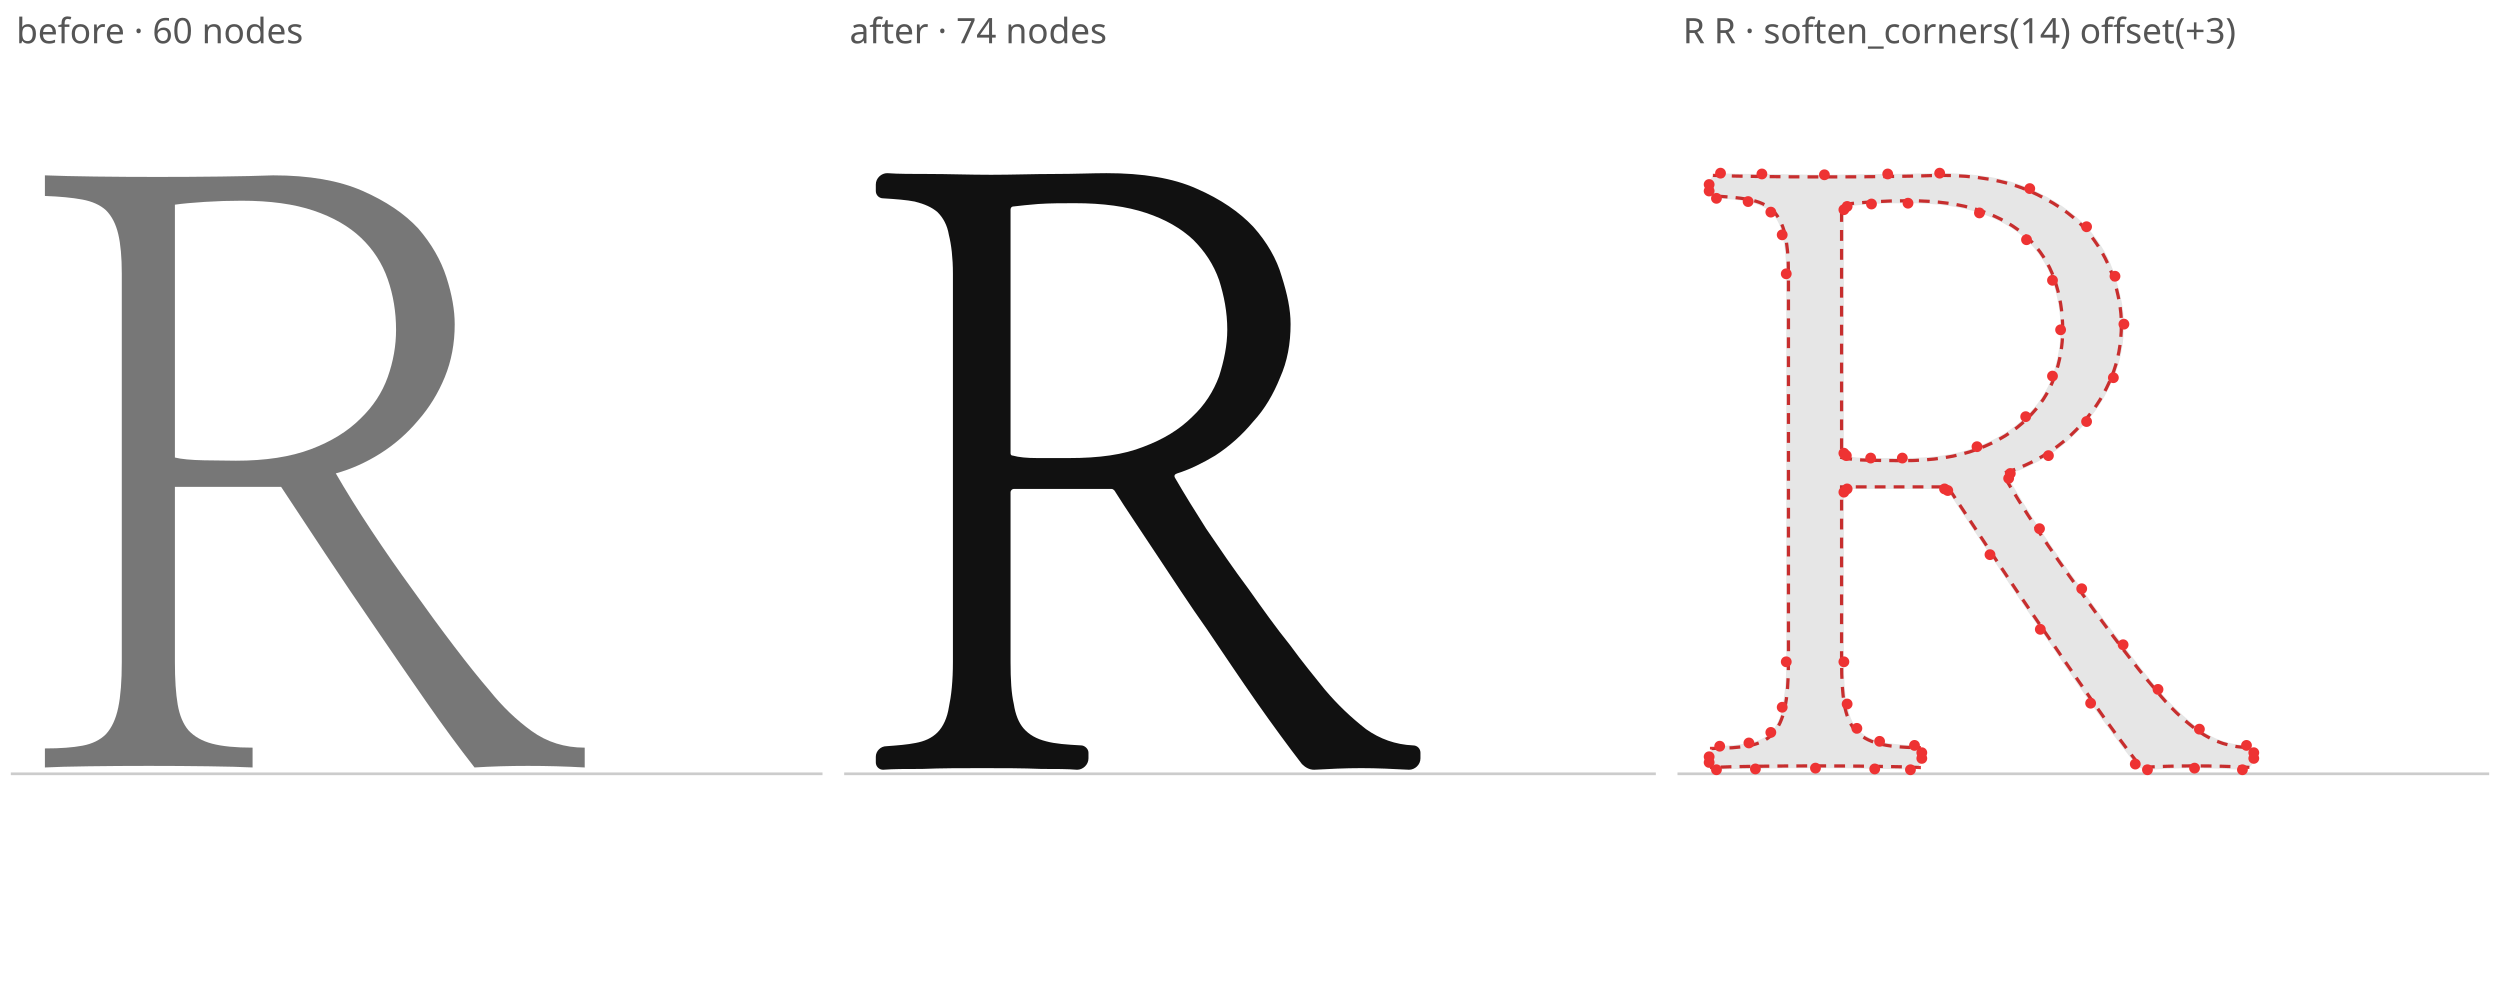
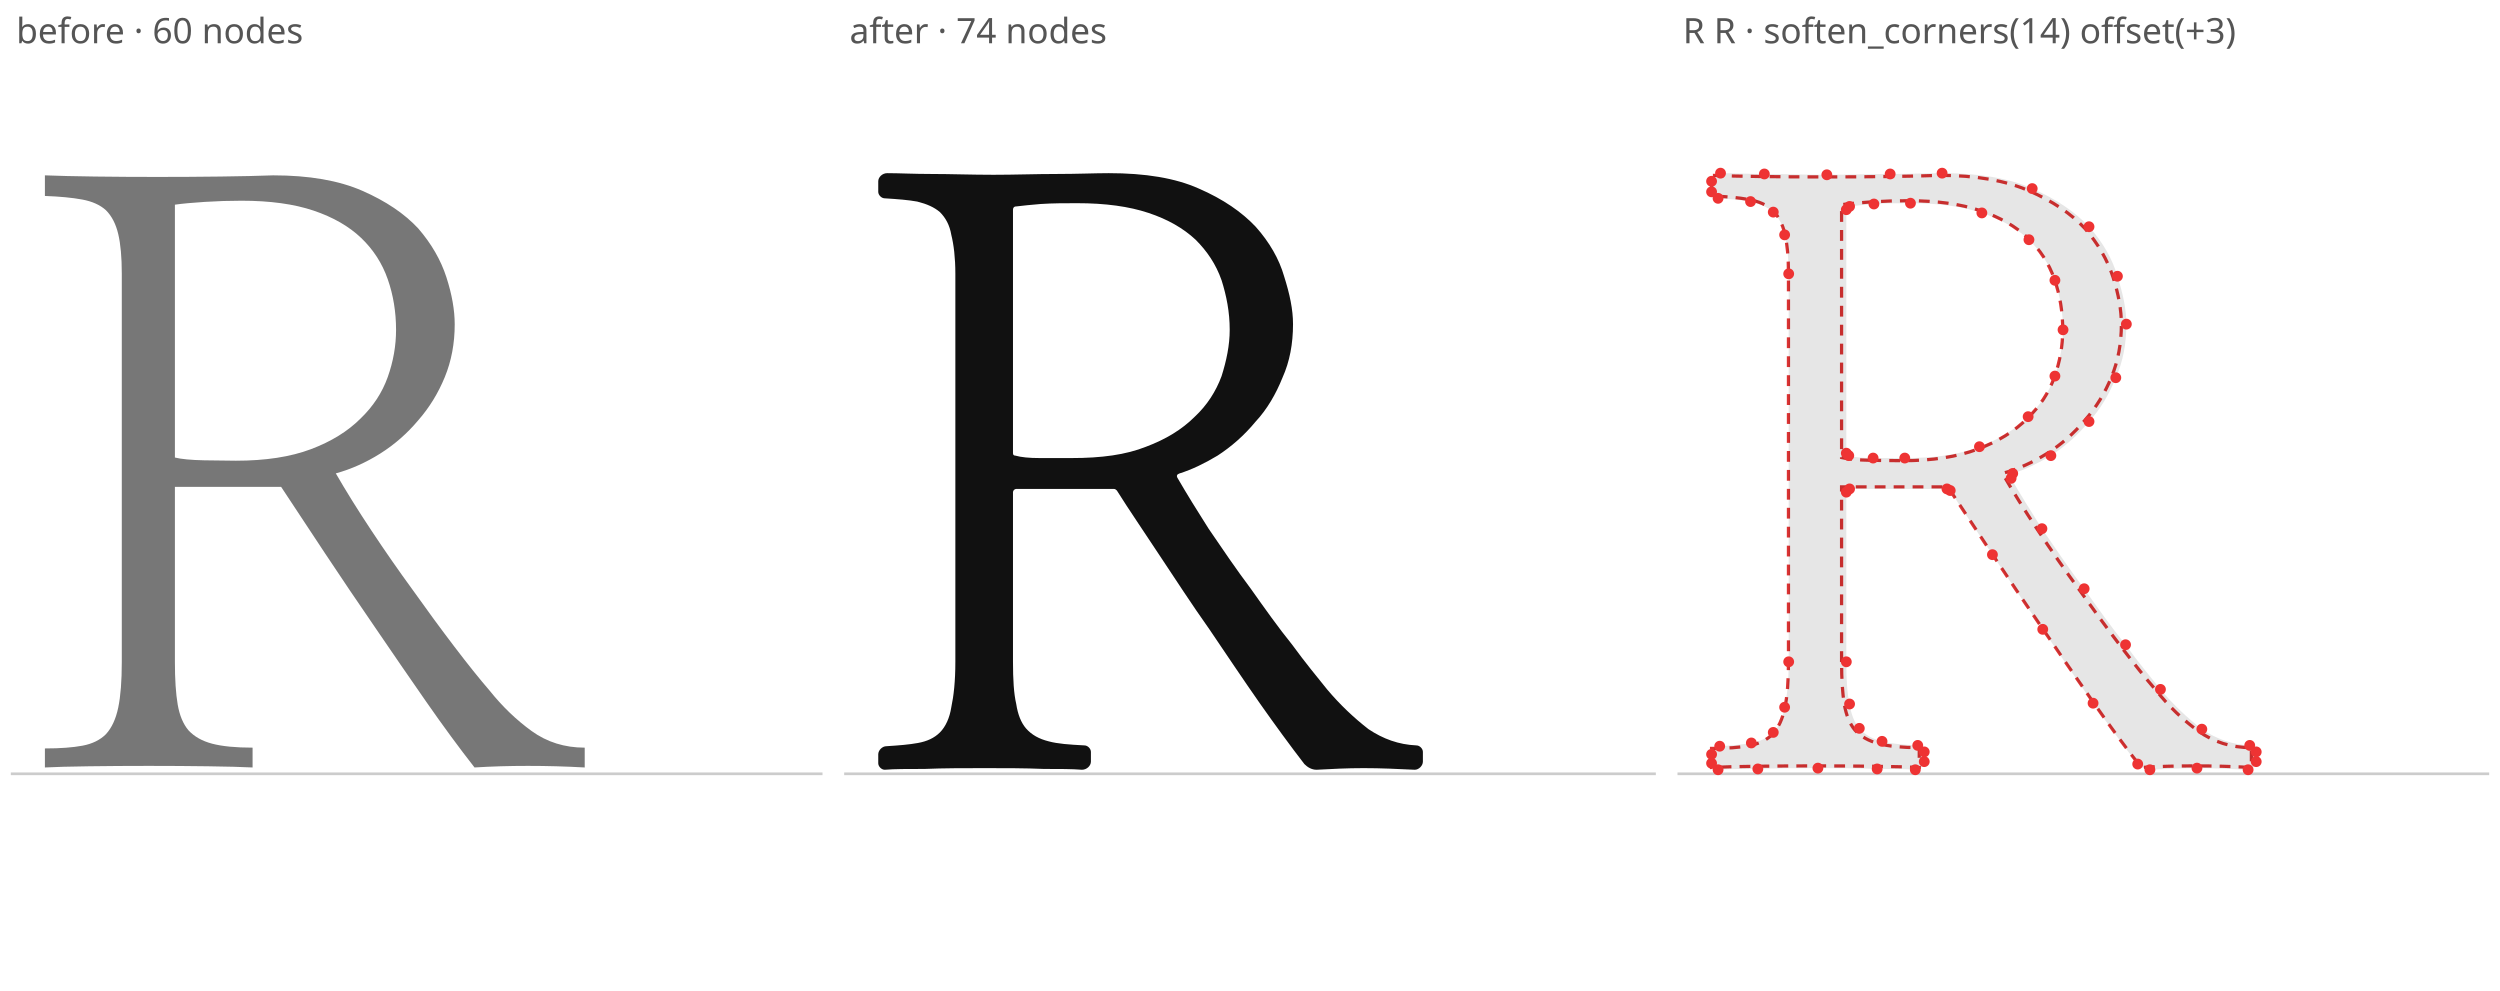
<svg xmlns="http://www.w3.org/2000/svg" width="924" height="366" viewBox="0 0 924 366" style="background:#fff">
  <g transform="translate(4,286.0)">
    <g transform="scale(0.3,-0.3)">
      <line x1="0" y1="0" x2="1000" y2="0" stroke="#ccc" stroke-width="3.333" />
      <path d="M202.148 137.695V353.516H333.008C349.284 328.776 367.35 301.432 387.207 271.484C407.064 241.536 427.734 210.938 449.219 179.688C470.052 149.089 490.885 118.815 511.719 88.867C532.552 58.919 552.409 31.901 571.289 7.812C592.122 9.115 614.095 9.766 637.207 9.766C660.319 9.766 683.594 9.115 707.031 7.812V32.227C682.292 32.227 660.482 39.062 641.602 52.734C622.721 66.406 605.469 83.008 589.844 102.539C577.474 116.862 562.988 134.928 546.387 156.738C529.785 178.548 512.695 201.823 495.117 226.562C477.539 250.651 460.449 275.228 443.848 300.293C427.246 325.358 412.76 348.633 400.391 370.117C419.271 375.326 437.5 383.464 455.078 394.531C472.656 405.599 488.281 419.271 501.953 435.547C515.625 451.172 526.53 468.913 534.668 488.77C542.806 508.626 546.875 530.273 546.875 553.711C546.875 571.289 543.457 590.658 536.621 611.816C529.785 632.975 518.229 652.995 501.953 671.875C485.026 690.104 462.077 705.566 433.105 718.262C404.134 730.957 367.513 737.305 323.242 737.305C305.664 736.654 284.18 736.165 258.789 735.84C233.398 735.514 207.357 735.352 180.664 735.352C153.971 735.352 128.255 735.514 103.516 735.84C78.776 736.165 58.268 736.654 41.992 737.305V711.914C60.221 711.263 75.521 709.798 87.891 707.52C100.26 705.241 110.026 700.846 117.188 694.336C124.349 687.174 129.395 677.409 132.324 665.039C135.254 652.669 136.719 636.393 136.719 616.211V137.695C136.719 114.258 135.254 95.54 132.324 81.543C129.395 67.546 124.349 56.641 117.188 48.828C110.026 41.667 100.423 36.947 88.379 34.668C76.335 32.389 60.872 31.25 41.992 31.25V7.812C54.362 8.464 72.428 8.952 96.191 9.277C119.954 9.603 144.531 9.766 169.922 9.766C195.312 9.766 219.727 9.603 243.164 9.277C266.602 8.952 284.831 8.464 297.852 7.812V32.227C277.018 32.227 260.417 33.854 248.047 37.109C235.677 40.365 225.911 45.898 218.75 53.711C212.24 61.523 207.845 72.103 205.566 85.449C203.288 98.796 202.148 116.211 202.148 137.695ZM238.281 386.23C222.005 386.556 209.961 387.695 202.148 389.648V701.172C211.263 702.474 223.47 703.613 238.77 704.59C254.069 705.566 269.206 706.055 284.18 706.055C319.336 706.055 348.958 701.986 373.047 693.848C397.135 685.71 416.667 674.479 431.641 660.156C446.615 645.833 457.52 628.906 464.355 609.375C471.191 589.844 474.609 569.01 474.609 546.875C474.609 527.344 471.191 507.975 464.355 488.77C457.52 469.564 446.289 452.474 430.664 437.5C415.039 421.875 394.694 409.342 369.629 399.902C344.564 390.462 313.802 385.742 277.344 385.742C267.578 385.742 254.557 385.905 238.281 386.23Z" fill="#777" stroke="none" />
    </g>
  </g>
  <text x="6" y="16" font-family="sans-serif" font-size="13" fill="#555">before · 60 nodes</text>
  <g transform="translate(312,286.0)">
    <g transform="scale(0.3,-0.3)">
      <line x1="0" y1="0" x2="1000" y2="0" stroke="#ccc" stroke-width="3.333" />
-       <path d="M205.0 347.0C205.0 349.0 207.0 351.0 209.0 351.0H329.0C331.0 351.0 332.0 350.0 333.0 349.0C348.0 325.0 366.0 299.0 385.0 270.0C405.0 240.0 425.0 209.0 447.0 178.0C468.0 147.0 488.0 117.0 509.0 87.0C528.0 60.0 547.0 34.0 564.0 12.0C568.0 8.0 573.0 5.0 579.0 5.0C597.0 6.0 617.0 7.0 637.0 7.0C657.0 7.0 676.0 6.0 696.0 5.0C703.0 5.0 710.0 11.0 710.0 19.0V26.0C710.0 31.0 706.0 35.0 701.0 35.0C679.0 36.0 660.0 43.0 643.0 55.0C625.0 69.0 608.0 85.0 592.0 104.0C580.0 119.0 565.0 137.0 549.0 159.0C532.0 180.0 515.0 204.0 498.0 228.0C480.0 252.0 463.0 277.0 446.0 302.0C432.0 324.0 419.0 345.0 408.0 364.0C406.0 367.0 407.0 369.0 410.0 370.0C426.0 375.0 442.0 383.0 457.0 392.0C474.0 403.0 490.0 417.0 504.0 434.0C518.0 449.0 529.0 468.0 537.0 488.0C546.0 508.0 550.0 530.0 550.0 554.0C550.0 572.0 546.0 591.0 539.0 613.0C533.0 634.0 521.0 655.0 504.0 674.0C487.0 692.0 464.0 708.0 434.0 721.0C405.0 734.0 368.0 740.0 323.0 740.0C306.0 740.0 284.0 739.0 259.0 739.0C233.0 739.0 207.0 738.0 181.0 738.0C154.0 738.0 128.0 739.0 104.0 739.0C84.0 739.0 67.0 739.0 53.0 740.0C46.0 740.0 39.0 734.0 39.0 726.0V718.0C39.0 713.0 43.0 709.0 48.0 709.0C64.0 708.0 77.0 707.0 87.0 705.0C99.0 702.0 108.0 698.0 115.0 692.0C122.0 685.0 127.0 676.0 129.0 664.0C132.0 652.0 134.0 636.0 134.0 616.0V138.0C134.0 114.0 132.0 96.0 129.0 82.0C127.0 69.0 122.0 58.0 115.0 51.0C108.0 44.0 99.0 40.0 88.0 38.0C78.0 36.0 66.0 35.0 52.0 34.0C45.0 34.0 39.0 28.0 39.0 21.0V14.0C39.0 9.0 43.0 5.0 48.0 5.0C60.0 6.0 76.0 6.0 96.0 6.0C120.0 7.0 145.0 7.0 170.0 7.0C195.0 7.0 220.0 7.0 243.0 6.0C261.0 6.0 275.0 6.0 287.0 5.0C294.0 5.0 301.0 11.0 301.0 19.0V26.0C301.0 31.0 296.0 35.0 292.0 35.0C274.0 36.0 260.0 37.0 249.0 40.0C237.0 43.0 228.0 48.0 221.0 56.0C215.0 63.0 211.0 73.0 209.0 86.0C206.0 99.0 205.0 116.0 205.0 138.0ZM208.0 392.0C206.0 392.0 205.0 393.0 205.0 395.0V695.0C205.0 697.0 206.0 699.0 209.0 699.0C217.0 700.0 227.0 701.0 239.0 702.0C254.0 703.0 269.0 703.0 284.0 703.0C319.0 703.0 348.0 699.0 372.0 691.0C396.0 683.0 415.0 672.0 430.0 658.0C444.0 644.0 455.0 628.0 462.0 608.0C468.0 589.0 472.0 569.0 472.0 547.0C472.0 528.0 468.0 509.0 462.0 490.0C455.0 471.0 444.0 454.0 429.0 440.0C413.0 424.0 393.0 412.0 369.0 403.0C344.0 393.0 314.0 389.0 277.0 389.0C268.0 389.0 255.0 389.0 238.0 389.0C225.0 389.0 215.0 390.0 208.0 392.0Z" fill="#111" stroke="none" />
+       <path d="M208.0 347.0C208.0 349.0 210.0 351.0 212.0 351.0H332.0C334.0 351.0 335.0 350.0 336.0 349.0C351.0 325.0 369.0 299.0 388.0 270.0C408.0 240.0 428.0 209.0 450.0 178.0C471.0 147.0 491.0 117.0 512.0 87.0C531.0 60.0 550.0 34.0 567.0 12.0C571.0 8.0 576.0 5.0 582.0 5.0C600.0 6.0 620.0 7.0 640.0 7.0C661.0 7.0 682.0 6.0 703.0 5.0C708.0 5.0 713.0 10.0 713.0 15.0V27.0C713.0 31.0 709.0 35.0 705.0 35.0C683.0 36.0 664.0 43.0 646.0 55.0C628.0 69.0 611.0 85.0 595.0 104.0C583.0 119.0 568.0 137.0 552.0 159.0C535.0 180.0 518.0 204.0 501.0 228.0C483.0 252.0 466.0 277.0 449.0 302.0C435.0 324.0 422.0 345.0 411.0 364.0C409.0 367.0 410.0 369.0 413.0 370.0C429.0 375.0 445.0 383.0 460.0 392.0C477.0 403.0 493.0 417.0 507.0 434.0C521.0 449.0 532.0 468.0 540.0 488.0C549.0 508.0 553.0 530.0 553.0 554.0C553.0 572.0 549.0 591.0 542.0 613.0C536.0 634.0 524.0 655.0 507.0 674.0C490.0 692.0 467.0 708.0 437.0 721.0C408.0 734.0 371.0 740.0 326.0 740.0C309.0 740.0 287.0 739.0 262.0 739.0C236.0 739.0 210.0 738.0 184.0 738.0C157.0 738.0 131.0 739.0 107.0 739.0C86.0 739.0 68.0 740.0 53.0 740.0C47.0 740.0 42.0 735.0 42.0 730.0V717.0C42.0 713.0 46.0 709.0 50.0 709.0C66.0 708.0 79.0 707.0 90.0 705.0C102.0 702.0 111.0 698.0 118.0 692.0C125.0 685.0 130.0 676.0 132.0 664.0C135.0 652.0 137.0 636.0 137.0 616.0V138.0C137.0 114.0 135.0 96.0 132.0 82.0C130.0 69.0 125.0 58.0 118.0 51.0C111.0 44.0 102.0 40.0 91.0 38.0C80.0 36.0 68.0 35.0 52.0 34.0C47.0 34.0 42.0 29.0 42.0 24.0V13.0C42.0 9.0 46.0 5.0 50.0 5.0C62.0 6.0 78.0 6.0 99.0 6.0C123.0 7.0 148.0 7.0 173.0 7.0C198.0 7.0 223.0 7.0 246.0 6.0C265.0 6.0 281.0 6.0 293.0 5.0C299.0 5.0 304.0 10.0 304.0 15.0V27.0C304.0 31.0 300.0 35.0 296.0 35.0C277.0 36.0 263.0 37.0 252.0 40.0C240.0 43.0 231.0 48.0 224.0 56.0C218.0 63.0 214.0 73.0 212.0 86.0C209.0 99.0 208.0 116.0 208.0 138.0ZM211.0 392.0C209.0 392.0 208.0 393.0 208.0 395.0V695.0C208.0 697.0 209.0 699.0 212.0 699.0C220.0 700.0 230.0 701.0 242.0 702.0C257.0 703.0 272.0 703.0 287.0 703.0C322.0 703.0 351.0 699.0 375.0 691.0C399.0 683.0 418.0 672.0 433.0 658.0C447.0 644.0 458.0 628.0 465.0 608.0C471.0 589.0 475.0 569.0 475.0 547.0C475.0 528.0 471.0 509.0 465.0 490.0C458.0 471.0 447.0 454.0 432.0 440.0C416.0 424.0 396.0 412.0 372.0 403.0C347.0 393.0 317.0 389.0 280.0 389.0C271.0 389.0 258.0 389.0 241.0 389.0C228.0 389.0 218.0 390.0 211.0 392.0Z" fill="#111" stroke="none" />
    </g>
  </g>
  <text x="314" y="16" font-family="sans-serif" font-size="13" fill="#555">after · 74 nodes</text>
  <g transform="translate(620,286.0)">
    <g transform="scale(0.3,-0.3)">
      <line x1="0" y1="0" x2="1000" y2="0" stroke="#ccc" stroke-width="3.333" />
      <path d="M202.148 137.695V353.516H333.008C349.284 328.776 367.35 301.432 387.207 271.484C407.064 241.536 427.734 210.938 449.219 179.688C470.052 149.089 490.885 118.815 511.719 88.867C532.552 58.919 552.409 31.901 571.289 7.812C592.122 9.115 614.095 9.766 637.207 9.766C660.319 9.766 683.594 9.115 707.031 7.812V32.227C682.292 32.227 660.482 39.062 641.602 52.734C622.721 66.406 605.469 83.008 589.844 102.539C577.474 116.862 562.988 134.928 546.387 156.738C529.785 178.548 512.695 201.823 495.117 226.562C477.539 250.651 460.449 275.228 443.848 300.293C427.246 325.358 412.76 348.633 400.391 370.117C419.271 375.326 437.5 383.464 455.078 394.531C472.656 405.599 488.281 419.271 501.953 435.547C515.625 451.172 526.53 468.913 534.668 488.77C542.806 508.626 546.875 530.273 546.875 553.711C546.875 571.289 543.457 590.658 536.621 611.816C529.785 632.975 518.229 652.995 501.953 671.875C485.026 690.104 462.077 705.566 433.105 718.262C404.134 730.957 367.513 737.305 323.242 737.305C305.664 736.654 284.18 736.165 258.789 735.84C233.398 735.514 207.357 735.352 180.664 735.352C153.971 735.352 128.255 735.514 103.516 735.84C78.776 736.165 58.268 736.654 41.992 737.305V711.914C60.221 711.263 75.521 709.798 87.891 707.52C100.26 705.241 110.026 700.846 117.188 694.336C124.349 687.174 129.395 677.409 132.324 665.039C135.254 652.669 136.719 636.393 136.719 616.211V137.695C136.719 114.258 135.254 95.54 132.324 81.543C129.395 67.546 124.349 56.641 117.188 48.828C110.026 41.667 100.423 36.947 88.379 34.668C76.335 32.389 60.872 31.25 41.992 31.25V7.812C54.362 8.464 72.428 8.952 96.191 9.277C119.954 9.603 144.531 9.766 169.922 9.766C195.312 9.766 219.727 9.603 243.164 9.277C266.602 8.952 284.831 8.464 297.852 7.812V32.227C277.018 32.227 260.417 33.854 248.047 37.109C235.677 40.365 225.911 45.898 218.75 53.711C212.24 61.523 207.845 72.103 205.566 85.449C203.288 98.796 202.148 116.211 202.148 137.695ZM238.281 386.23C222.005 386.556 209.961 387.695 202.148 389.648V701.172C211.263 702.474 223.47 703.613 238.77 704.59C254.069 705.566 269.206 706.055 284.18 706.055C319.336 706.055 348.958 701.986 373.047 693.848C397.135 685.71 416.667 674.479 431.641 660.156C446.615 645.833 457.52 628.906 464.355 609.375C471.191 589.844 474.609 569.01 474.609 546.875C474.609 527.344 471.191 507.975 464.355 488.77C457.52 469.564 446.289 452.474 430.664 437.5C415.039 421.875 394.694 409.342 369.629 399.902C344.564 390.462 313.802 385.742 277.344 385.742C267.578 385.742 254.557 385.905 238.281 386.23Z" fill="none" stroke="#d33" stroke-width="4.0" stroke-dasharray="13.333,10.0" />
-       <path d="M205.0 347.0C205.0 349.0 207.0 351.0 209.0 351.0H329.0C331.0 351.0 332.0 350.0 333.0 349.0C348.0 325.0 366.0 299.0 385.0 270.0C405.0 240.0 425.0 209.0 447.0 178.0C468.0 147.0 488.0 117.0 509.0 87.0C528.0 60.0 547.0 34.0 564.0 12.0C568.0 8.0 573.0 5.0 579.0 5.0C597.0 6.0 617.0 7.0 637.0 7.0C657.0 7.0 676.0 6.0 696.0 5.0C703.0 5.0 710.0 11.0 710.0 19.0V26.0C710.0 31.0 706.0 35.0 701.0 35.0C679.0 36.0 660.0 43.0 643.0 55.0C625.0 69.0 608.0 85.0 592.0 104.0C580.0 119.0 565.0 137.0 549.0 159.0C532.0 180.0 515.0 204.0 498.0 228.0C480.0 252.0 463.0 277.0 446.0 302.0C432.0 324.0 419.0 345.0 408.0 364.0C406.0 367.0 407.0 369.0 410.0 370.0C426.0 375.0 442.0 383.0 457.0 392.0C474.0 403.0 490.0 417.0 504.0 434.0C518.0 449.0 529.0 468.0 537.0 488.0C546.0 508.0 550.0 530.0 550.0 554.0C550.0 572.0 546.0 591.0 539.0 613.0C533.0 634.0 521.0 655.0 504.0 674.0C487.0 692.0 464.0 708.0 434.0 721.0C405.0 734.0 368.0 740.0 323.0 740.0C306.0 740.0 284.0 739.0 259.0 739.0C233.0 739.0 207.0 738.0 181.0 738.0C154.0 738.0 128.0 739.0 104.0 739.0C84.0 739.0 67.0 739.0 53.0 740.0C46.0 740.0 39.0 734.0 39.0 726.0V718.0C39.0 713.0 43.0 709.0 48.0 709.0C64.0 708.0 77.0 707.0 87.0 705.0C99.0 702.0 108.0 698.0 115.0 692.0C122.0 685.0 127.0 676.0 129.0 664.0C132.0 652.0 134.0 636.0 134.0 616.0V138.0C134.0 114.0 132.0 96.0 129.0 82.0C127.0 69.0 122.0 58.0 115.0 51.0C108.0 44.0 99.0 40.0 88.0 38.0C78.0 36.0 66.0 35.0 52.0 34.0C45.0 34.0 39.0 28.0 39.0 21.0V14.0C39.0 9.0 43.0 5.0 48.0 5.0C60.0 6.0 76.0 6.0 96.0 6.0C120.0 7.0 145.0 7.0 170.0 7.0C195.0 7.0 220.0 7.0 243.0 6.0C261.0 6.0 275.0 6.0 287.0 5.0C294.0 5.0 301.0 11.0 301.0 19.0V26.0C301.0 31.0 296.0 35.0 292.0 35.0C274.0 36.0 260.0 37.0 249.0 40.0C237.0 43.0 228.0 48.0 221.0 56.0C215.0 63.0 211.0 73.0 209.0 86.0C206.0 99.0 205.0 116.0 205.0 138.0ZM208.0 392.0C206.0 392.0 205.0 393.0 205.0 395.0V695.0C205.0 697.0 206.0 699.0 209.0 699.0C217.0 700.0 227.0 701.0 239.0 702.0C254.0 703.0 269.0 703.0 284.0 703.0C319.0 703.0 348.0 699.0 372.0 691.0C396.0 683.0 415.0 672.0 430.0 658.0C444.0 644.0 455.0 628.0 462.0 608.0C468.0 589.0 472.0 569.0 472.0 547.0C472.0 528.0 468.0 509.0 462.0 490.0C455.0 471.0 444.0 454.0 429.0 440.0C413.0 424.0 393.0 412.0 369.0 403.0C344.0 393.0 314.0 389.0 277.0 389.0C268.0 389.0 255.0 389.0 238.0 389.0C225.0 389.0 215.0 390.0 208.0 392.0Z" fill="rgba(0,0,0,0.10)" stroke="none" />
-       <circle cx="205.0" cy="347.0" r="6.667" fill="#e33" />
-       <circle cx="209.0" cy="351.0" r="6.667" fill="#e33" />
-       <circle cx="329.0" cy="351.0" r="6.667" fill="#e33" />
-       <circle cx="333.0" cy="349.0" r="6.667" fill="#e33" />
-       <circle cx="385.0" cy="270.0" r="6.667" fill="#e33" />
-       <circle cx="447.0" cy="178.0" r="6.667" fill="#e33" />
-       <circle cx="509.0" cy="87.0" r="6.667" fill="#e33" />
-       <circle cx="564.0" cy="12.0" r="6.667" fill="#e33" />
-       <circle cx="579.0" cy="5.0" r="6.667" fill="#e33" />
-       <circle cx="637.0" cy="7.0" r="6.667" fill="#e33" />
-       <circle cx="696.0" cy="5.0" r="6.667" fill="#e33" />
-       <circle cx="710.0" cy="19.0" r="6.667" fill="#e33" />
-       <circle cx="710.0" cy="26.0" r="6.667" fill="#e33" />
-       <circle cx="701.0" cy="35.0" r="6.667" fill="#e33" />
-       <circle cx="643.0" cy="55.0" r="6.667" fill="#e33" />
-       <circle cx="592.0" cy="104.0" r="6.667" fill="#e33" />
-       <circle cx="549.0" cy="159.0" r="6.667" fill="#e33" />
-       <circle cx="498.0" cy="228.0" r="6.667" fill="#e33" />
-       <circle cx="446.0" cy="302.0" r="6.667" fill="#e33" />
-       <circle cx="408.0" cy="364.0" r="6.667" fill="#e33" />
-       <circle cx="410.0" cy="370.0" r="6.667" fill="#e33" />
-       <circle cx="457.0" cy="392.0" r="6.667" fill="#e33" />
-       <circle cx="504.0" cy="434.0" r="6.667" fill="#e33" />
-       <circle cx="537.0" cy="488.0" r="6.667" fill="#e33" />
-       <circle cx="550.0" cy="554.0" r="6.667" fill="#e33" />
-       <circle cx="539.0" cy="613.0" r="6.667" fill="#e33" />
-       <circle cx="504.0" cy="674.0" r="6.667" fill="#e33" />
-       <circle cx="434.0" cy="721.0" r="6.667" fill="#e33" />
-       <circle cx="323.0" cy="740.0" r="6.667" fill="#e33" />
-       <circle cx="259.0" cy="739.0" r="6.667" fill="#e33" />
-       <circle cx="181.0" cy="738.0" r="6.667" fill="#e33" />
-       <circle cx="104.0" cy="739.0" r="6.667" fill="#e33" />
+       <path d="M208.0 347.0C208.0 349.0 210.0 351.0 212.0 351.0H332.0C334.0 351.0 335.0 350.0 336.0 349.0C351.0 325.0 369.0 299.0 388.0 270.0C408.0 240.0 428.0 209.0 450.0 178.0C471.0 147.0 491.0 117.0 512.0 87.0C531.0 60.0 550.0 34.0 567.0 12.0C571.0 8.0 576.0 5.0 582.0 5.0C600.0 6.0 620.0 7.0 640.0 7.0C661.0 7.0 682.0 6.0 703.0 5.0C708.0 5.0 713.0 10.0 713.0 15.0V27.0C713.0 31.0 709.0 35.0 705.0 35.0C683.0 36.0 664.0 43.0 646.0 55.0C628.0 69.0 611.0 85.0 595.0 104.0C583.0 119.0 568.0 137.0 552.0 159.0C535.0 180.0 518.0 204.0 501.0 228.0C483.0 252.0 466.0 277.0 449.0 302.0C435.0 324.0 422.0 345.0 411.0 364.0C409.0 367.0 410.0 369.0 413.0 370.0C429.0 375.0 445.0 383.0 460.0 392.0C477.0 403.0 493.0 417.0 507.0 434.0C521.0 449.0 532.0 468.0 540.0 488.0C549.0 508.0 553.0 530.0 553.0 554.0C553.0 572.0 549.0 591.0 542.0 613.0C536.0 634.0 524.0 655.0 507.0 674.0C490.0 692.0 467.0 708.0 437.0 721.0C408.0 734.0 371.0 740.0 326.0 740.0C309.0 740.0 287.0 739.0 262.0 739.0C236.0 739.0 210.0 738.0 184.0 738.0C157.0 738.0 131.0 739.0 107.0 739.0C86.0 739.0 68.0 740.0 53.0 740.0C47.0 740.0 42.0 735.0 42.0 730.0V717.0C42.0 713.0 46.0 709.0 50.0 709.0C66.0 708.0 79.0 707.0 90.0 705.0C102.0 702.0 111.0 698.0 118.0 692.0C125.0 685.0 130.0 676.0 132.0 664.0C135.0 652.0 137.0 636.0 137.0 616.0V138.0C137.0 114.0 135.0 96.0 132.0 82.0C130.0 69.0 125.0 58.0 118.0 51.0C111.0 44.0 102.0 40.0 91.0 38.0C80.0 36.0 68.0 35.0 52.0 34.0C47.0 34.0 42.0 29.0 42.0 24.0V13.0C42.0 9.0 46.0 5.0 50.0 5.0C62.0 6.0 78.0 6.0 99.0 6.0C123.0 7.0 148.0 7.0 173.0 7.0C198.0 7.0 223.0 7.0 246.0 6.0C265.0 6.0 281.0 6.0 293.0 5.0C299.0 5.0 304.0 10.0 304.0 15.0V27.0C304.0 31.0 300.0 35.0 296.0 35.0C277.0 36.0 263.0 37.0 252.0 40.0C240.0 43.0 231.0 48.0 224.0 56.0C218.0 63.0 214.0 73.0 212.0 86.0C209.0 99.0 208.0 116.0 208.0 138.0ZM211.0 392.0C209.0 392.0 208.0 393.0 208.0 395.0V695.0C208.0 697.0 209.0 699.0 212.0 699.0C220.0 700.0 230.0 701.0 242.0 702.0C257.0 703.0 272.0 703.0 287.0 703.0C322.0 703.0 351.0 699.0 375.0 691.0C399.0 683.0 418.0 672.0 433.0 658.0C447.0 644.0 458.0 628.0 465.0 608.0C471.0 589.0 475.0 569.0 475.0 547.0C475.0 528.0 471.0 509.0 465.0 490.0C458.0 471.0 447.0 454.0 432.0 440.0C416.0 424.0 396.0 412.0 372.0 403.0C347.0 393.0 317.0 389.0 280.0 389.0C271.0 389.0 258.0 389.0 241.0 389.0C228.0 389.0 218.0 390.0 211.0 392.0Z" fill="rgba(0,0,0,0.10)" stroke="none" />
+       <circle cx="208.0" cy="347.0" r="6.667" fill="#e33" />
+       <circle cx="212.0" cy="351.0" r="6.667" fill="#e33" />
+       <circle cx="332.0" cy="351.0" r="6.667" fill="#e33" />
+       <circle cx="336.0" cy="349.0" r="6.667" fill="#e33" />
+       <circle cx="388.0" cy="270.0" r="6.667" fill="#e33" />
+       <circle cx="450.0" cy="178.0" r="6.667" fill="#e33" />
+       <circle cx="512.0" cy="87.0" r="6.667" fill="#e33" />
+       <circle cx="567.0" cy="12.0" r="6.667" fill="#e33" />
+       <circle cx="582.0" cy="5.0" r="6.667" fill="#e33" />
+       <circle cx="640.0" cy="7.0" r="6.667" fill="#e33" />
+       <circle cx="703.0" cy="5.0" r="6.667" fill="#e33" />
+       <circle cx="713.0" cy="15.0" r="6.667" fill="#e33" />
+       <circle cx="713.0" cy="27.0" r="6.667" fill="#e33" />
+       <circle cx="705.0" cy="35.0" r="6.667" fill="#e33" />
+       <circle cx="646.0" cy="55.0" r="6.667" fill="#e33" />
+       <circle cx="595.0" cy="104.0" r="6.667" fill="#e33" />
+       <circle cx="552.0" cy="159.0" r="6.667" fill="#e33" />
+       <circle cx="501.0" cy="228.0" r="6.667" fill="#e33" />
+       <circle cx="449.0" cy="302.0" r="6.667" fill="#e33" />
+       <circle cx="411.0" cy="364.0" r="6.667" fill="#e33" />
+       <circle cx="413.0" cy="370.0" r="6.667" fill="#e33" />
+       <circle cx="460.0" cy="392.0" r="6.667" fill="#e33" />
+       <circle cx="507.0" cy="434.0" r="6.667" fill="#e33" />
+       <circle cx="540.0" cy="488.0" r="6.667" fill="#e33" />
+       <circle cx="553.0" cy="554.0" r="6.667" fill="#e33" />
+       <circle cx="542.0" cy="613.0" r="6.667" fill="#e33" />
+       <circle cx="507.0" cy="674.0" r="6.667" fill="#e33" />
+       <circle cx="437.0" cy="721.0" r="6.667" fill="#e33" />
+       <circle cx="326.0" cy="740.0" r="6.667" fill="#e33" />
+       <circle cx="262.0" cy="739.0" r="6.667" fill="#e33" />
+       <circle cx="184.0" cy="738.0" r="6.667" fill="#e33" />
+       <circle cx="107.0" cy="739.0" r="6.667" fill="#e33" />
      <circle cx="53.0" cy="740.0" r="6.667" fill="#e33" />
-       <circle cx="39.0" cy="726.0" r="6.667" fill="#e33" />
-       <circle cx="39.0" cy="718.0" r="6.667" fill="#e33" />
-       <circle cx="48.0" cy="709.0" r="6.667" fill="#e33" />
-       <circle cx="87.0" cy="705.0" r="6.667" fill="#e33" />
-       <circle cx="115.0" cy="692.0" r="6.667" fill="#e33" />
-       <circle cx="129.0" cy="664.0" r="6.667" fill="#e33" />
-       <circle cx="134.0" cy="616.0" r="6.667" fill="#e33" />
-       <circle cx="134.0" cy="138.0" r="6.667" fill="#e33" />
-       <circle cx="129.0" cy="82.0" r="6.667" fill="#e33" />
-       <circle cx="115.0" cy="51.0" r="6.667" fill="#e33" />
-       <circle cx="88.0" cy="38.0" r="6.667" fill="#e33" />
+       <circle cx="42.0" cy="730.0" r="6.667" fill="#e33" />
+       <circle cx="42.0" cy="717.0" r="6.667" fill="#e33" />
+       <circle cx="50.0" cy="709.0" r="6.667" fill="#e33" />
+       <circle cx="90.0" cy="705.0" r="6.667" fill="#e33" />
+       <circle cx="118.0" cy="692.0" r="6.667" fill="#e33" />
+       <circle cx="132.0" cy="664.0" r="6.667" fill="#e33" />
+       <circle cx="137.0" cy="616.0" r="6.667" fill="#e33" />
+       <circle cx="137.0" cy="138.0" r="6.667" fill="#e33" />
+       <circle cx="132.0" cy="82.0" r="6.667" fill="#e33" />
+       <circle cx="118.0" cy="51.0" r="6.667" fill="#e33" />
+       <circle cx="91.0" cy="38.0" r="6.667" fill="#e33" />
      <circle cx="52.0" cy="34.0" r="6.667" fill="#e33" />
-       <circle cx="39.0" cy="21.0" r="6.667" fill="#e33" />
-       <circle cx="39.0" cy="14.0" r="6.667" fill="#e33" />
-       <circle cx="48.0" cy="5.0" r="6.667" fill="#e33" />
-       <circle cx="96.0" cy="6.0" r="6.667" fill="#e33" />
-       <circle cx="170.0" cy="7.0" r="6.667" fill="#e33" />
-       <circle cx="243.0" cy="6.0" r="6.667" fill="#e33" />
-       <circle cx="287.0" cy="5.0" r="6.667" fill="#e33" />
-       <circle cx="301.0" cy="19.0" r="6.667" fill="#e33" />
-       <circle cx="301.0" cy="26.0" r="6.667" fill="#e33" />
-       <circle cx="292.0" cy="35.0" r="6.667" fill="#e33" />
-       <circle cx="249.0" cy="40.0" r="6.667" fill="#e33" />
-       <circle cx="221.0" cy="56.0" r="6.667" fill="#e33" />
-       <circle cx="209.0" cy="86.0" r="6.667" fill="#e33" />
-       <circle cx="205.0" cy="138.0" r="6.667" fill="#e33" />
-       <circle cx="208.0" cy="392.0" r="6.667" fill="#e33" />
-       <circle cx="205.0" cy="395.0" r="6.667" fill="#e33" />
-       <circle cx="205.0" cy="695.0" r="6.667" fill="#e33" />
-       <circle cx="209.0" cy="699.0" r="6.667" fill="#e33" />
-       <circle cx="239.0" cy="702.0" r="6.667" fill="#e33" />
-       <circle cx="284.0" cy="703.0" r="6.667" fill="#e33" />
-       <circle cx="372.0" cy="691.0" r="6.667" fill="#e33" />
-       <circle cx="430.0" cy="658.0" r="6.667" fill="#e33" />
-       <circle cx="462.0" cy="608.0" r="6.667" fill="#e33" />
-       <circle cx="472.0" cy="547.0" r="6.667" fill="#e33" />
-       <circle cx="462.0" cy="490.0" r="6.667" fill="#e33" />
-       <circle cx="429.0" cy="440.0" r="6.667" fill="#e33" />
-       <circle cx="369.0" cy="403.0" r="6.667" fill="#e33" />
-       <circle cx="277.0" cy="389.0" r="6.667" fill="#e33" />
-       <circle cx="238.0" cy="389.0" r="6.667" fill="#e33" />
+       <circle cx="42.0" cy="24.0" r="6.667" fill="#e33" />
+       <circle cx="42.0" cy="13.0" r="6.667" fill="#e33" />
+       <circle cx="50.0" cy="5.0" r="6.667" fill="#e33" />
+       <circle cx="99.0" cy="6.0" r="6.667" fill="#e33" />
+       <circle cx="173.0" cy="7.0" r="6.667" fill="#e33" />
+       <circle cx="246.0" cy="6.0" r="6.667" fill="#e33" />
+       <circle cx="293.0" cy="5.0" r="6.667" fill="#e33" />
+       <circle cx="304.0" cy="15.0" r="6.667" fill="#e33" />
+       <circle cx="304.0" cy="27.0" r="6.667" fill="#e33" />
+       <circle cx="296.0" cy="35.0" r="6.667" fill="#e33" />
+       <circle cx="252.0" cy="40.0" r="6.667" fill="#e33" />
+       <circle cx="224.0" cy="56.0" r="6.667" fill="#e33" />
+       <circle cx="212.0" cy="86.0" r="6.667" fill="#e33" />
+       <circle cx="208.0" cy="138.0" r="6.667" fill="#e33" />
+       <circle cx="211.0" cy="392.0" r="6.667" fill="#e33" />
+       <circle cx="208.0" cy="395.0" r="6.667" fill="#e33" />
+       <circle cx="208.0" cy="695.0" r="6.667" fill="#e33" />
+       <circle cx="212.0" cy="699.0" r="6.667" fill="#e33" />
+       <circle cx="242.0" cy="702.0" r="6.667" fill="#e33" />
+       <circle cx="287.0" cy="703.0" r="6.667" fill="#e33" />
+       <circle cx="375.0" cy="691.0" r="6.667" fill="#e33" />
+       <circle cx="433.0" cy="658.0" r="6.667" fill="#e33" />
+       <circle cx="465.0" cy="608.0" r="6.667" fill="#e33" />
+       <circle cx="475.0" cy="547.0" r="6.667" fill="#e33" />
+       <circle cx="465.0" cy="490.0" r="6.667" fill="#e33" />
+       <circle cx="432.0" cy="440.0" r="6.667" fill="#e33" />
+       <circle cx="372.0" cy="403.0" r="6.667" fill="#e33" />
+       <circle cx="280.0" cy="389.0" r="6.667" fill="#e33" />
+       <circle cx="241.0" cy="389.0" r="6.667" fill="#e33" />
    </g>
  </g>
  <text x="622" y="16" font-family="sans-serif" font-size="13" fill="#555">R R · soften_corners(14) offset(+3)</text>
</svg>
